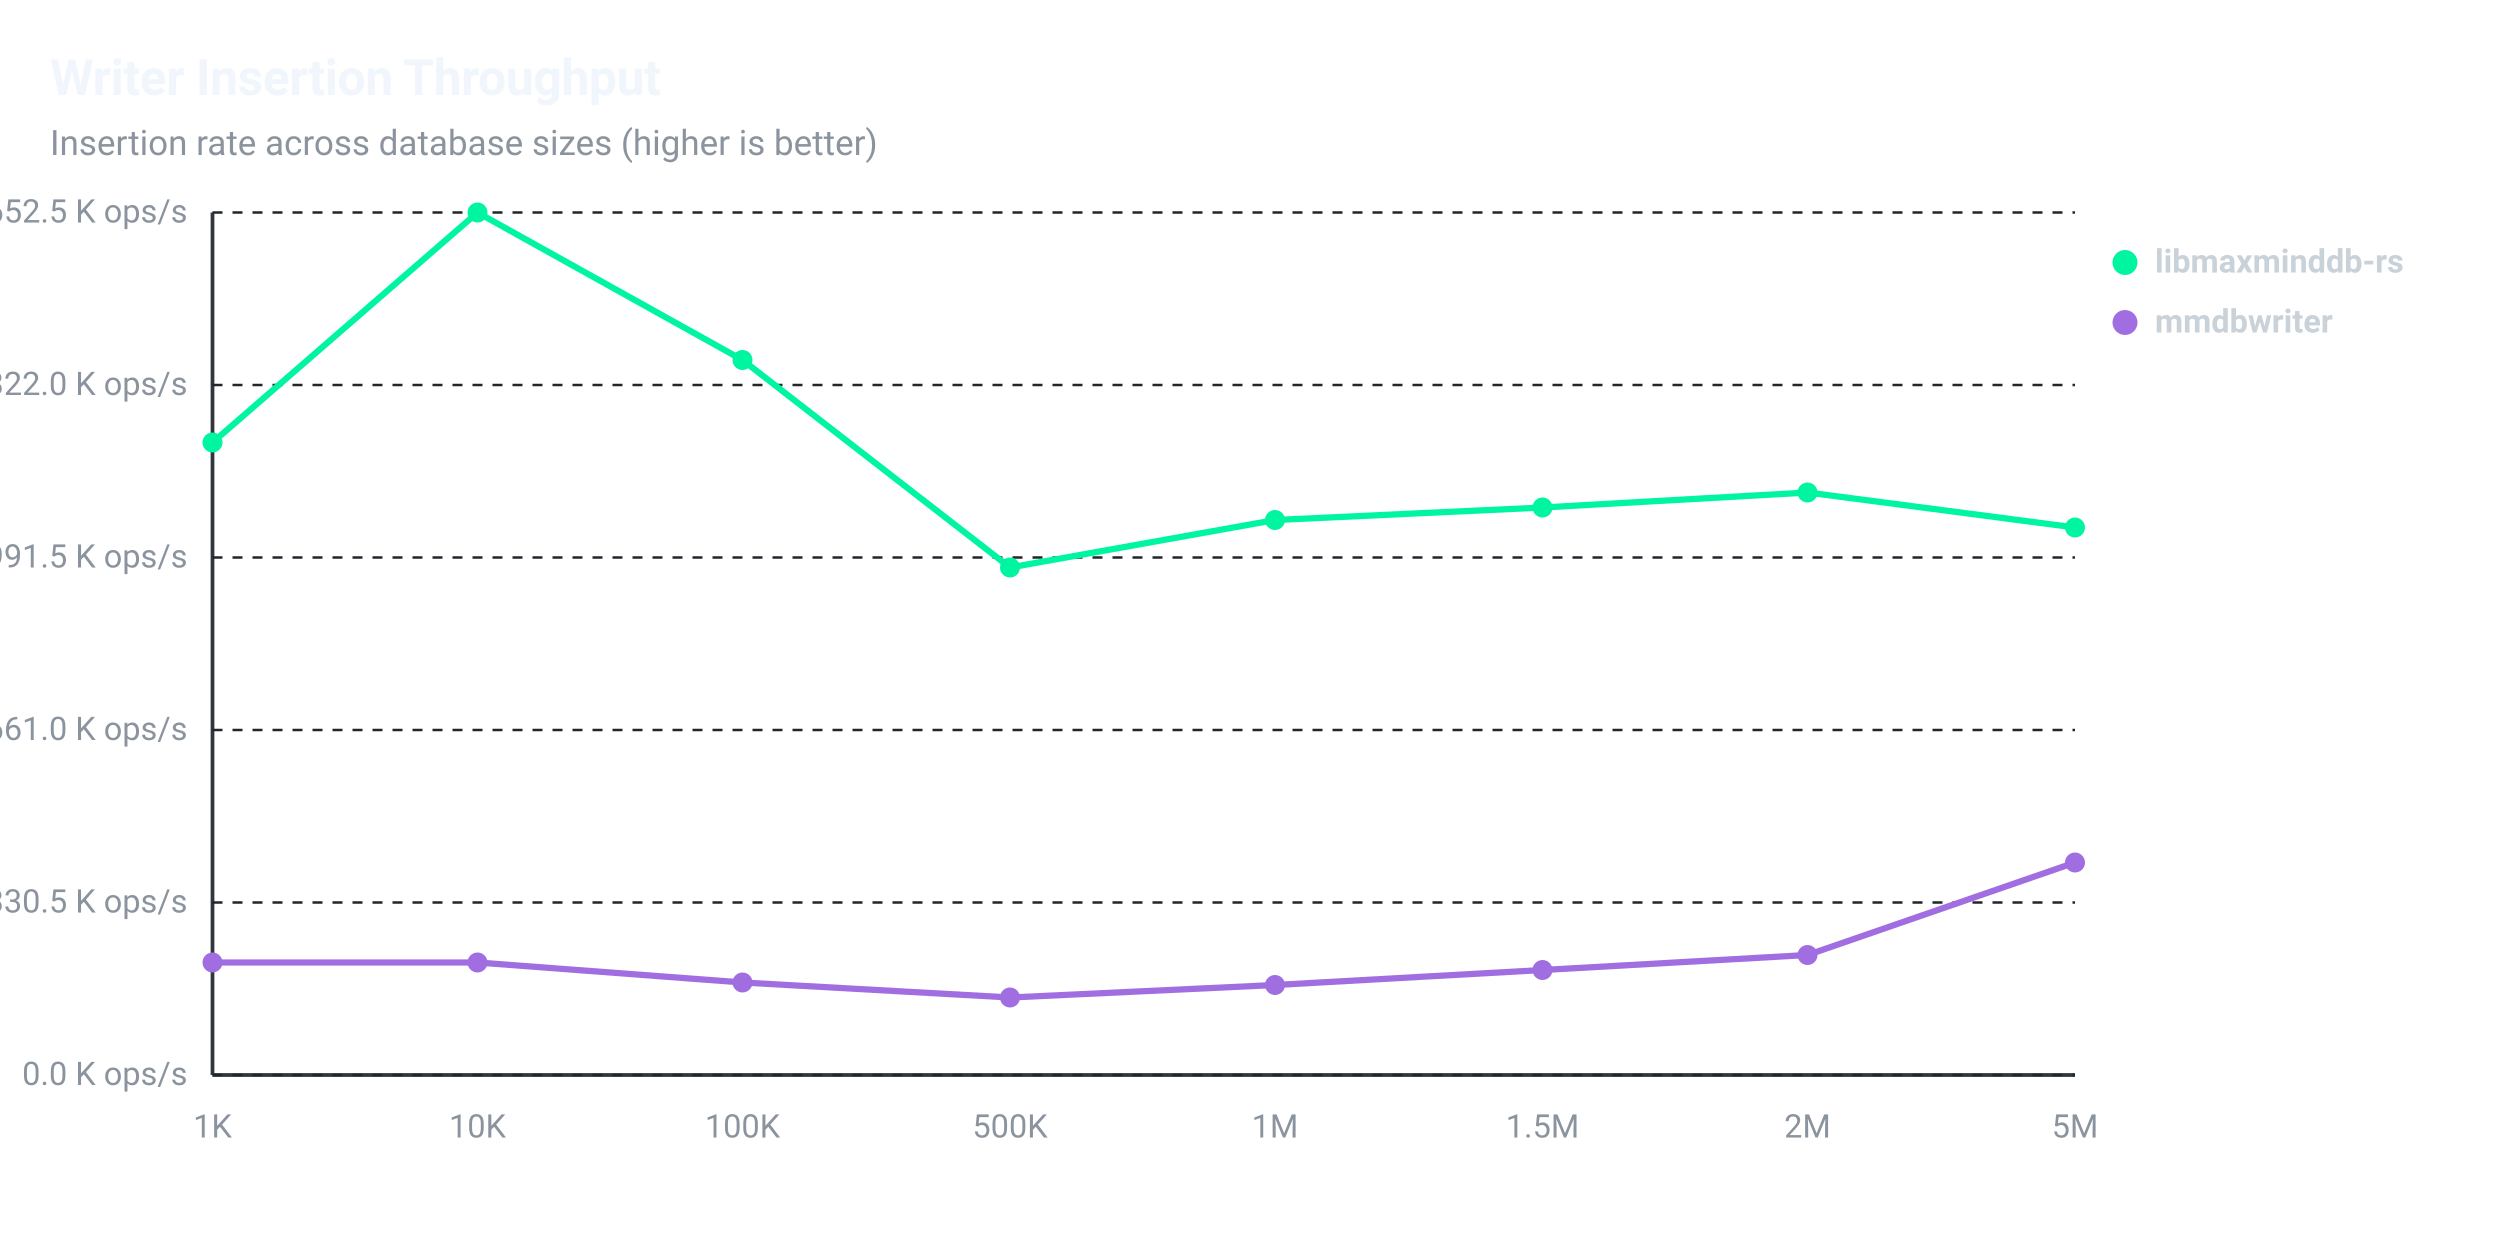
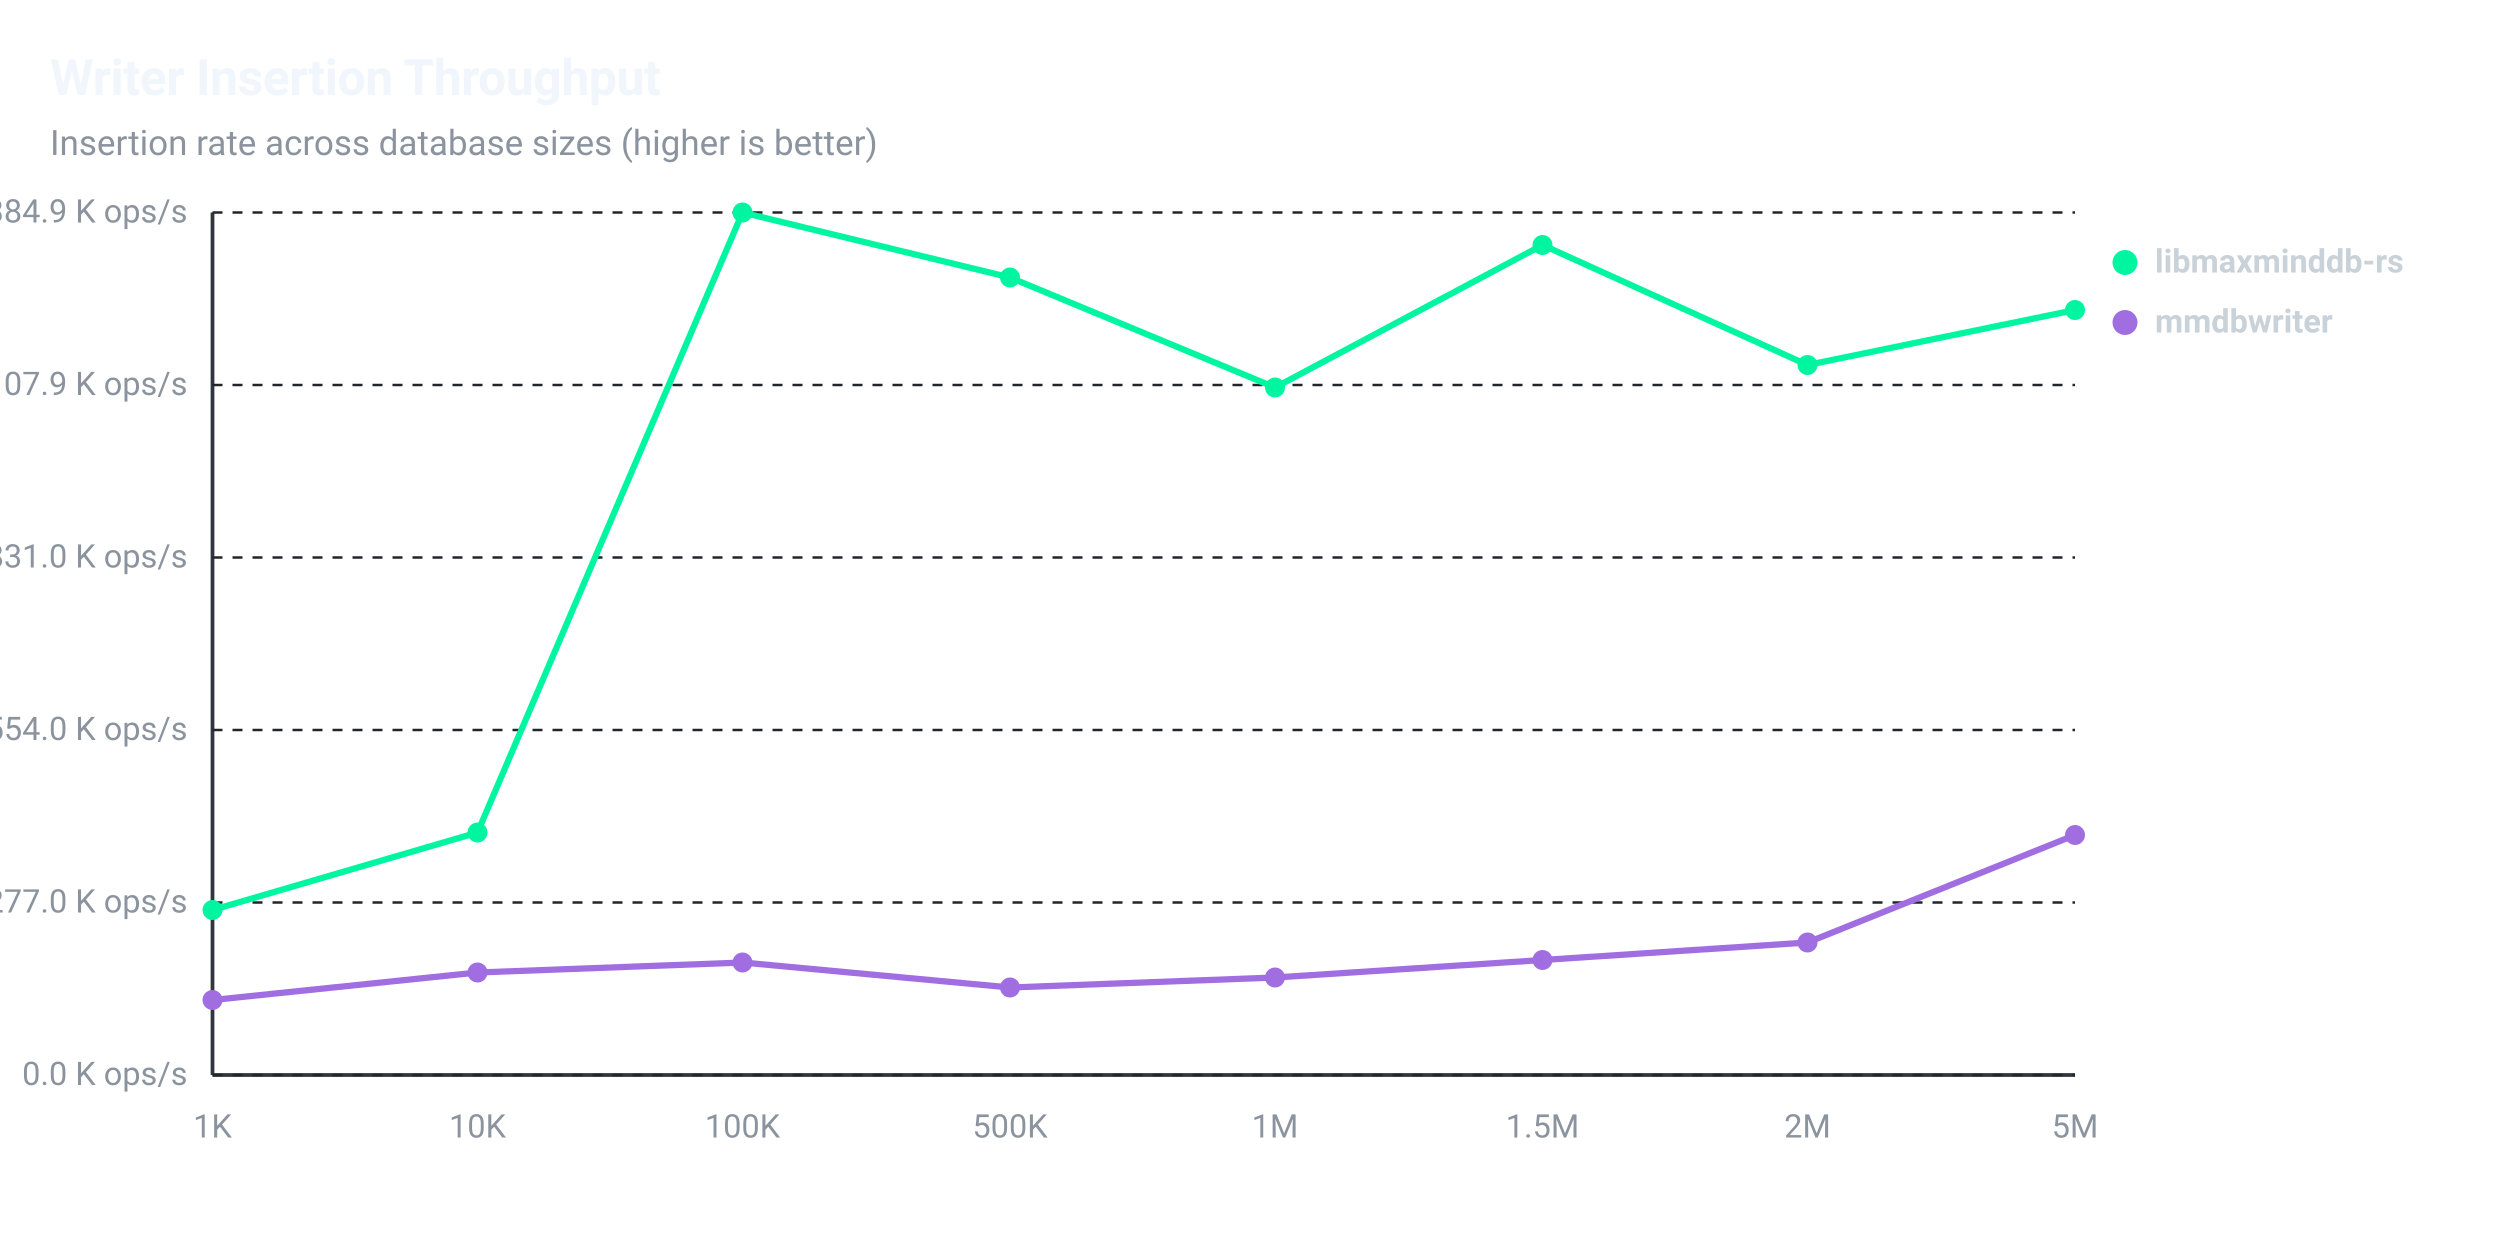
<svg xmlns="http://www.w3.org/2000/svg" viewBox="0 0 1000 500" width="100%" height="500">
  <style>svg { background-color: #0d1117; font-family: -apple-system, BlinkMacSystemFont, "Segoe UI", Roboto, Helvetica, Arial, sans-serif; }text { fill: #c9d1d9; }.chart-title { fill: #f0f6fc; font-size: 20px; font-weight: 700; letter-spacing: -0.2px; }.chart-subtitle { fill: #8b949e; font-size: 14px; font-weight: 400; }.axis-line { stroke: #30363d; stroke-width: 1.5; }.grid-line { stroke: #21262d; stroke-dasharray: 4,4; stroke-width: 1; }.axis-label { fill: #8b949e; font-size: 13px; }.svg-value { fill: #f0f6fc; font-size: 13px; font-weight: 700; }.legend-text { fill: #c9d1d9; font-size: 13px; font-weight: 600; }</style>
  <text x="20" y="38" class="chart-title">Writer Insertion Throughput</text>
  <text x="20" y="62" class="chart-subtitle">Insertion rate across database sizes (higher is better)</text>
  <line x1="85" y1="430" x2="830" y2="430" class="axis-line" />
  <line x1="85" y1="85" x2="85" y2="430" class="axis-line" />
  <line x1="85" y1="430" x2="830" y2="430" class="grid-line" />
  <text x="75" y="434" class="axis-label" text-anchor="end">0.0 K ops/s</text>
  <line x1="85" y1="361" x2="830" y2="361" class="grid-line" />
-   <text x="75" y="365" class="axis-label" text-anchor="end">330.5 K ops/s</text>
+   <text x="75" y="365" class="axis-label" text-anchor="end">277.0 K ops/s</text>
  <line x1="85" y1="292" x2="830" y2="292" class="grid-line" />
-   <text x="75" y="296" class="axis-label" text-anchor="end">661.0 K ops/s</text>
+   <text x="75" y="296" class="axis-label" text-anchor="end">554.0 K ops/s</text>
  <line x1="85" y1="223" x2="830" y2="223" class="grid-line" />
-   <text x="75" y="227" class="axis-label" text-anchor="end">991.5 K ops/s</text>
+   <text x="75" y="227" class="axis-label" text-anchor="end">831.0 K ops/s</text>
  <line x1="85" y1="154" x2="830" y2="154" class="grid-line" />
-   <text x="75" y="158" class="axis-label" text-anchor="end">1322.0 K ops/s</text>
+   <text x="75" y="158" class="axis-label" text-anchor="end">1107.9 K ops/s</text>
  <line x1="85" y1="85" x2="830" y2="85" class="grid-line" />
-   <text x="75" y="89" class="axis-label" text-anchor="end">1652.5 K ops/s</text>
+   <text x="75" y="89" class="axis-label" text-anchor="end">1384.9 K ops/s</text>
  <text x="85" y="455" class="axis-label" text-anchor="middle">1K</text>
  <text x="191" y="455" class="axis-label" text-anchor="middle">10K</text>
  <text x="297" y="455" class="axis-label" text-anchor="middle">100K</text>
  <text x="404" y="455" class="axis-label" text-anchor="middle">500K</text>
  <text x="510" y="455" class="axis-label" text-anchor="middle">1M</text>
  <text x="617" y="455" class="axis-label" text-anchor="middle">1.5M</text>
  <text x="723" y="455" class="axis-label" text-anchor="middle">2M</text>
  <text x="830" y="455" class="axis-label" text-anchor="middle">5M</text>
-   <polyline points="85,177 191,85 297,144 404,227 510,208 617,203 723,197 830,211" fill="none" stroke="#00f5a0" stroke-width="2.5" stroke-linejoin="round" />
-   <circle class="" cx="85" cy="177" r="4" fill="#00f5a0" style="cursor:pointer;" />
-   <circle class="" cx="191" cy="85" r="4" fill="#00f5a0" style="cursor:pointer;" />
-   <circle class="" cx="297" cy="144" r="4" fill="#00f5a0" style="cursor:pointer;" />
-   <circle class="" cx="404" cy="227" r="4" fill="#00f5a0" style="cursor:pointer;" />
-   <circle class="" cx="510" cy="208" r="4" fill="#00f5a0" style="cursor:pointer;" />
-   <circle class="" cx="617" cy="203" r="4" fill="#00f5a0" style="cursor:pointer;" />
-   <circle class="" cx="723" cy="197" r="4" fill="#00f5a0" style="cursor:pointer;" />
-   <circle class="" cx="830" cy="211" r="4" fill="#00f5a0" style="cursor:pointer;" />
+   <polyline points="85,364 191,333 297,85 404,111 510,155 617,98 723,146 830,124" fill="none" stroke="#00f5a0" stroke-width="2.5" stroke-linejoin="round" />
+   <circle class="" cx="85" cy="364" r="4" fill="#00f5a0" style="cursor:pointer;" />
+   <circle class="" cx="191" cy="333" r="4" fill="#00f5a0" style="cursor:pointer;" />
+   <circle class="" cx="297" cy="85" r="4" fill="#00f5a0" style="cursor:pointer;" />
+   <circle class="" cx="404" cy="111" r="4" fill="#00f5a0" style="cursor:pointer;" />
+   <circle class="" cx="510" cy="155" r="4" fill="#00f5a0" style="cursor:pointer;" />
+   <circle class="" cx="617" cy="98" r="4" fill="#00f5a0" style="cursor:pointer;" />
+   <circle class="" cx="723" cy="146" r="4" fill="#00f5a0" style="cursor:pointer;" />
+   <circle class="" cx="830" cy="124" r="4" fill="#00f5a0" style="cursor:pointer;" />
  <circle class="" cx="850" cy="105" r="5" fill="#00f5a0" />
  <text x="862" y="109" class="legend-text">libmaxminddb-rs</text>
-   <polyline points="85,385 191,385 297,393 404,399 510,394 617,388 723,382 830,345" fill="none" stroke="#a06ee1" stroke-width="2.5" stroke-linejoin="round" />
-   <circle class="" cx="85" cy="385" r="4" fill="#a06ee1" style="cursor:pointer;" />
-   <circle class="" cx="191" cy="385" r="4" fill="#a06ee1" style="cursor:pointer;" />
-   <circle class="" cx="297" cy="393" r="4" fill="#a06ee1" style="cursor:pointer;" />
-   <circle class="" cx="404" cy="399" r="4" fill="#a06ee1" style="cursor:pointer;" />
-   <circle class="" cx="510" cy="394" r="4" fill="#a06ee1" style="cursor:pointer;" />
-   <circle class="" cx="617" cy="388" r="4" fill="#a06ee1" style="cursor:pointer;" />
-   <circle class="" cx="723" cy="382" r="4" fill="#a06ee1" style="cursor:pointer;" />
-   <circle class="" cx="830" cy="345" r="4" fill="#a06ee1" style="cursor:pointer;" />
+   <polyline points="85,400 191,389 297,385 404,395 510,391 617,384 723,377 830,334" fill="none" stroke="#a06ee1" stroke-width="2.5" stroke-linejoin="round" />
+   <circle class="" cx="85" cy="400" r="4" fill="#a06ee1" style="cursor:pointer;" />
+   <circle class="" cx="191" cy="389" r="4" fill="#a06ee1" style="cursor:pointer;" />
+   <circle class="" cx="297" cy="385" r="4" fill="#a06ee1" style="cursor:pointer;" />
+   <circle class="" cx="404" cy="395" r="4" fill="#a06ee1" style="cursor:pointer;" />
+   <circle class="" cx="510" cy="391" r="4" fill="#a06ee1" style="cursor:pointer;" />
+   <circle class="" cx="617" cy="384" r="4" fill="#a06ee1" style="cursor:pointer;" />
+   <circle class="" cx="723" cy="377" r="4" fill="#a06ee1" style="cursor:pointer;" />
+   <circle class="" cx="830" cy="334" r="4" fill="#a06ee1" style="cursor:pointer;" />
  <circle class="" cx="850" cy="129" r="5" fill="#a06ee1" />
  <text x="862" y="133" class="legend-text">mmdbwriter</text>
</svg>
